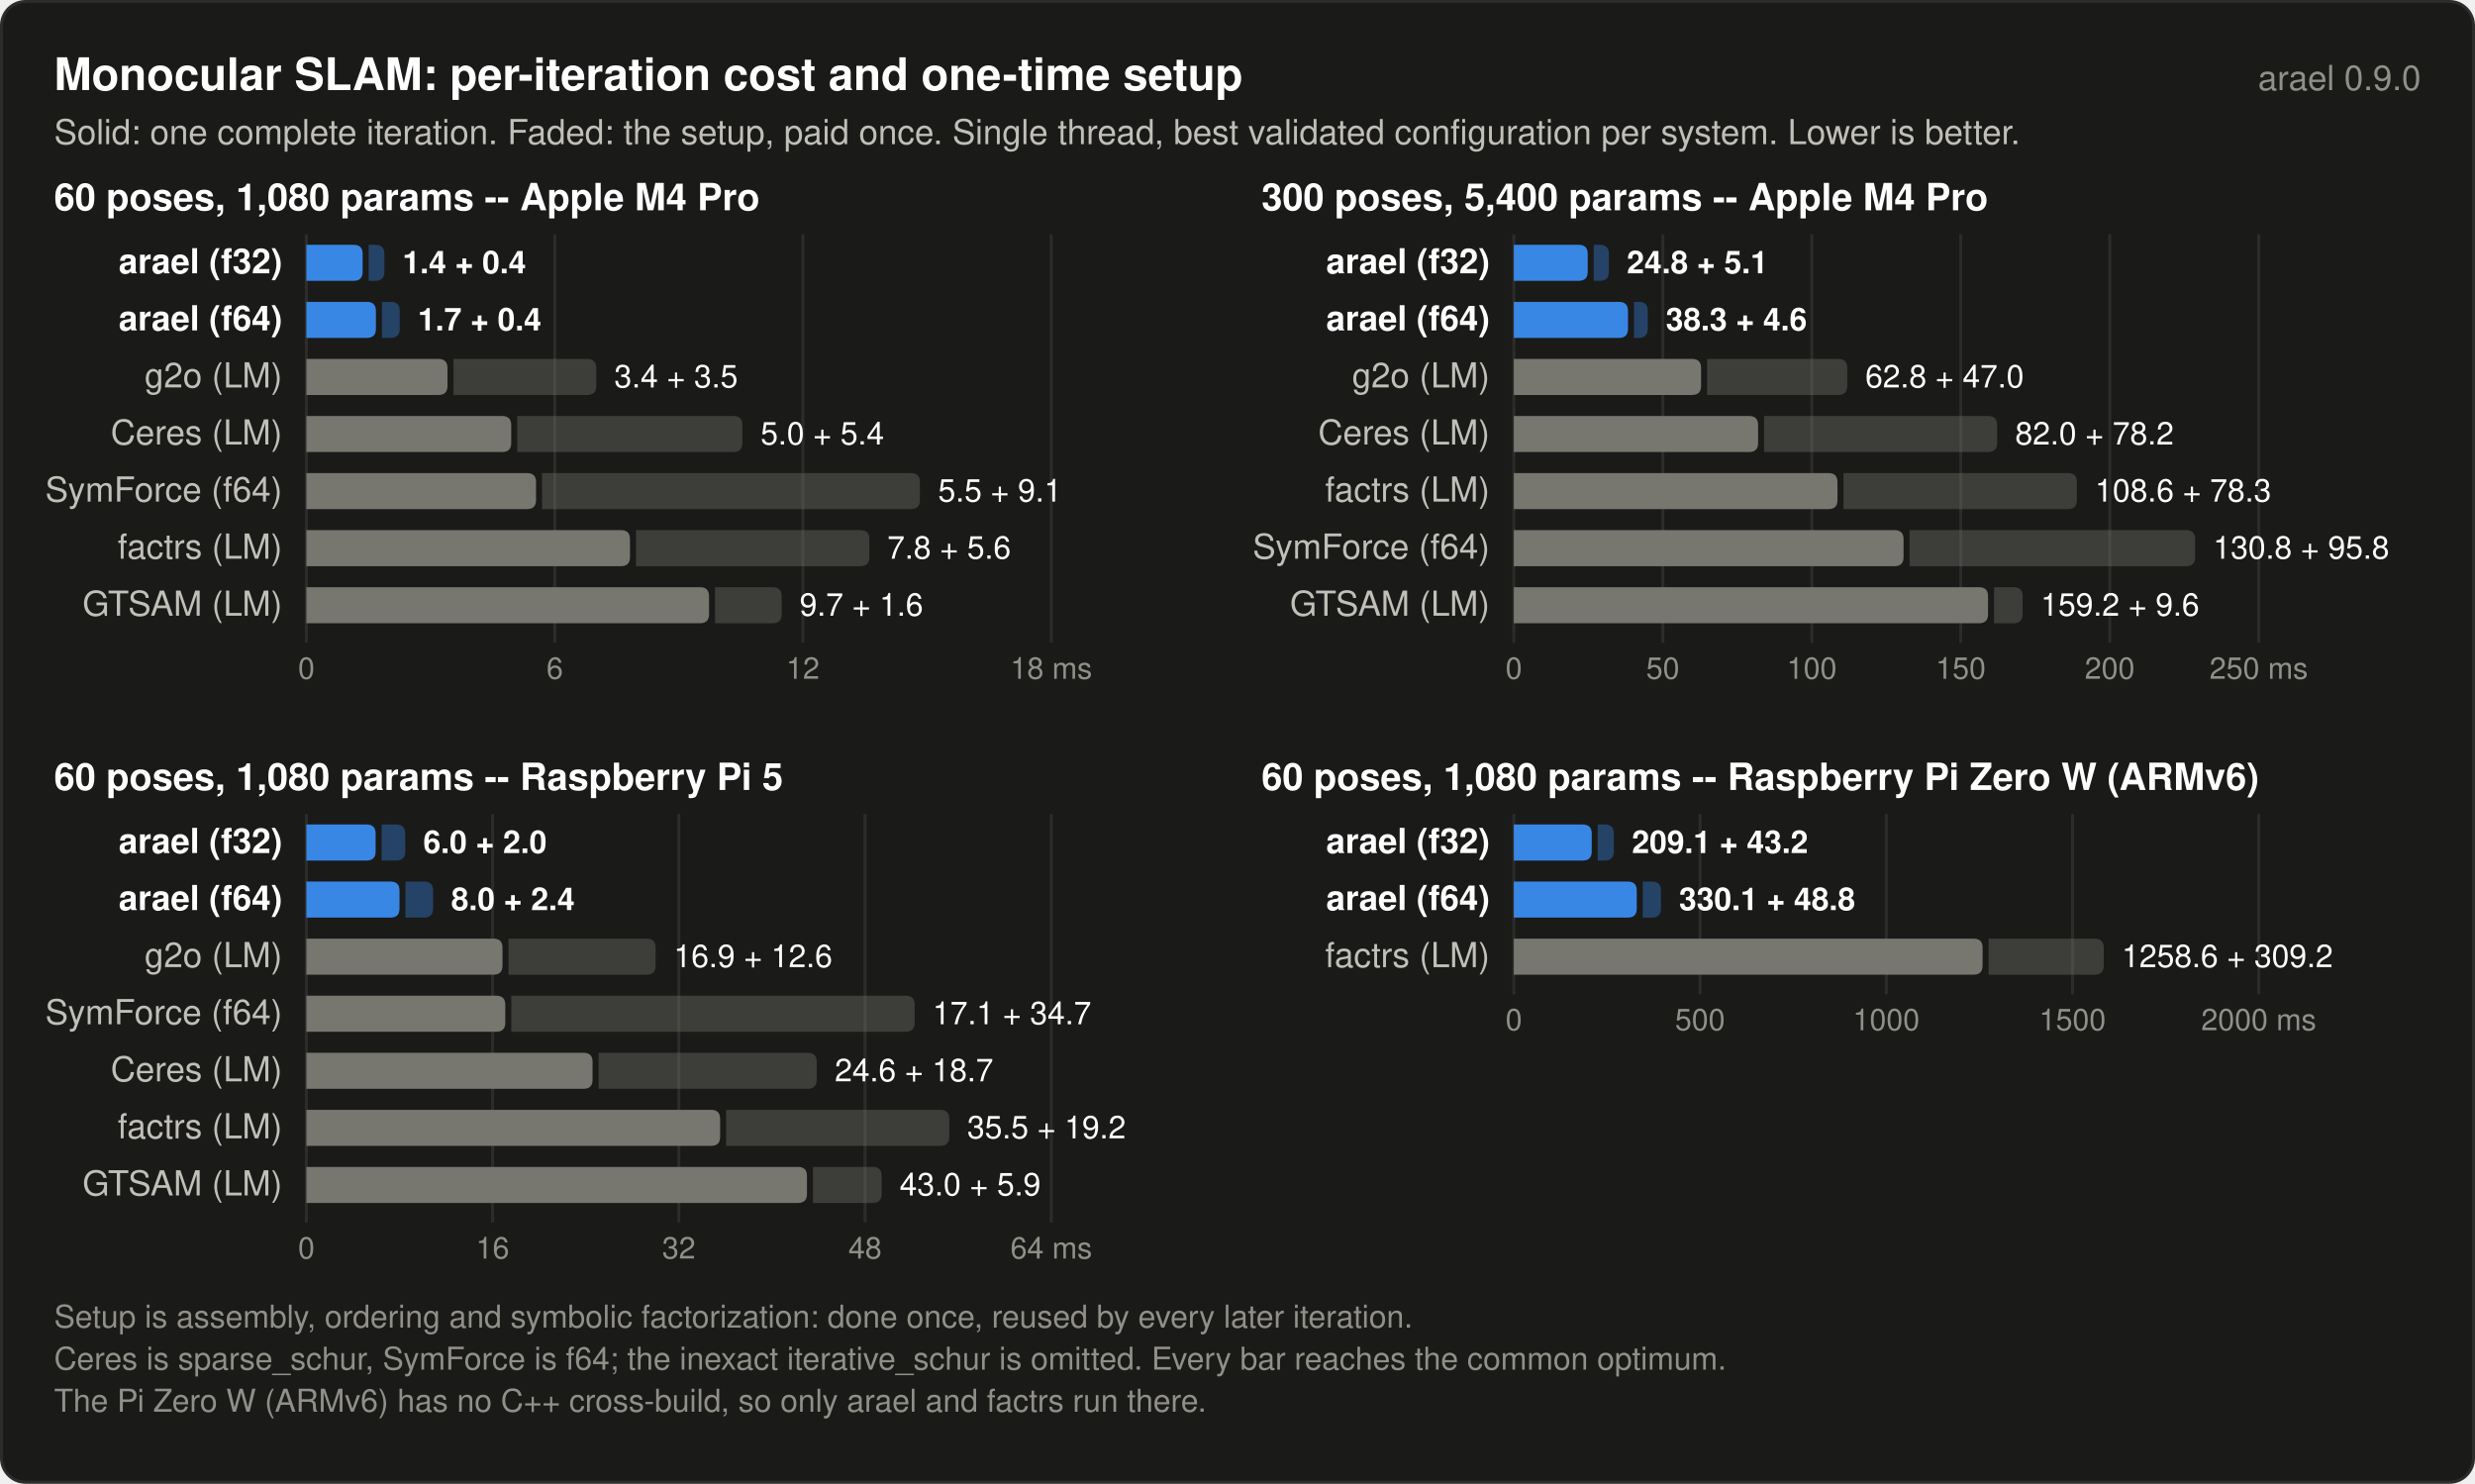
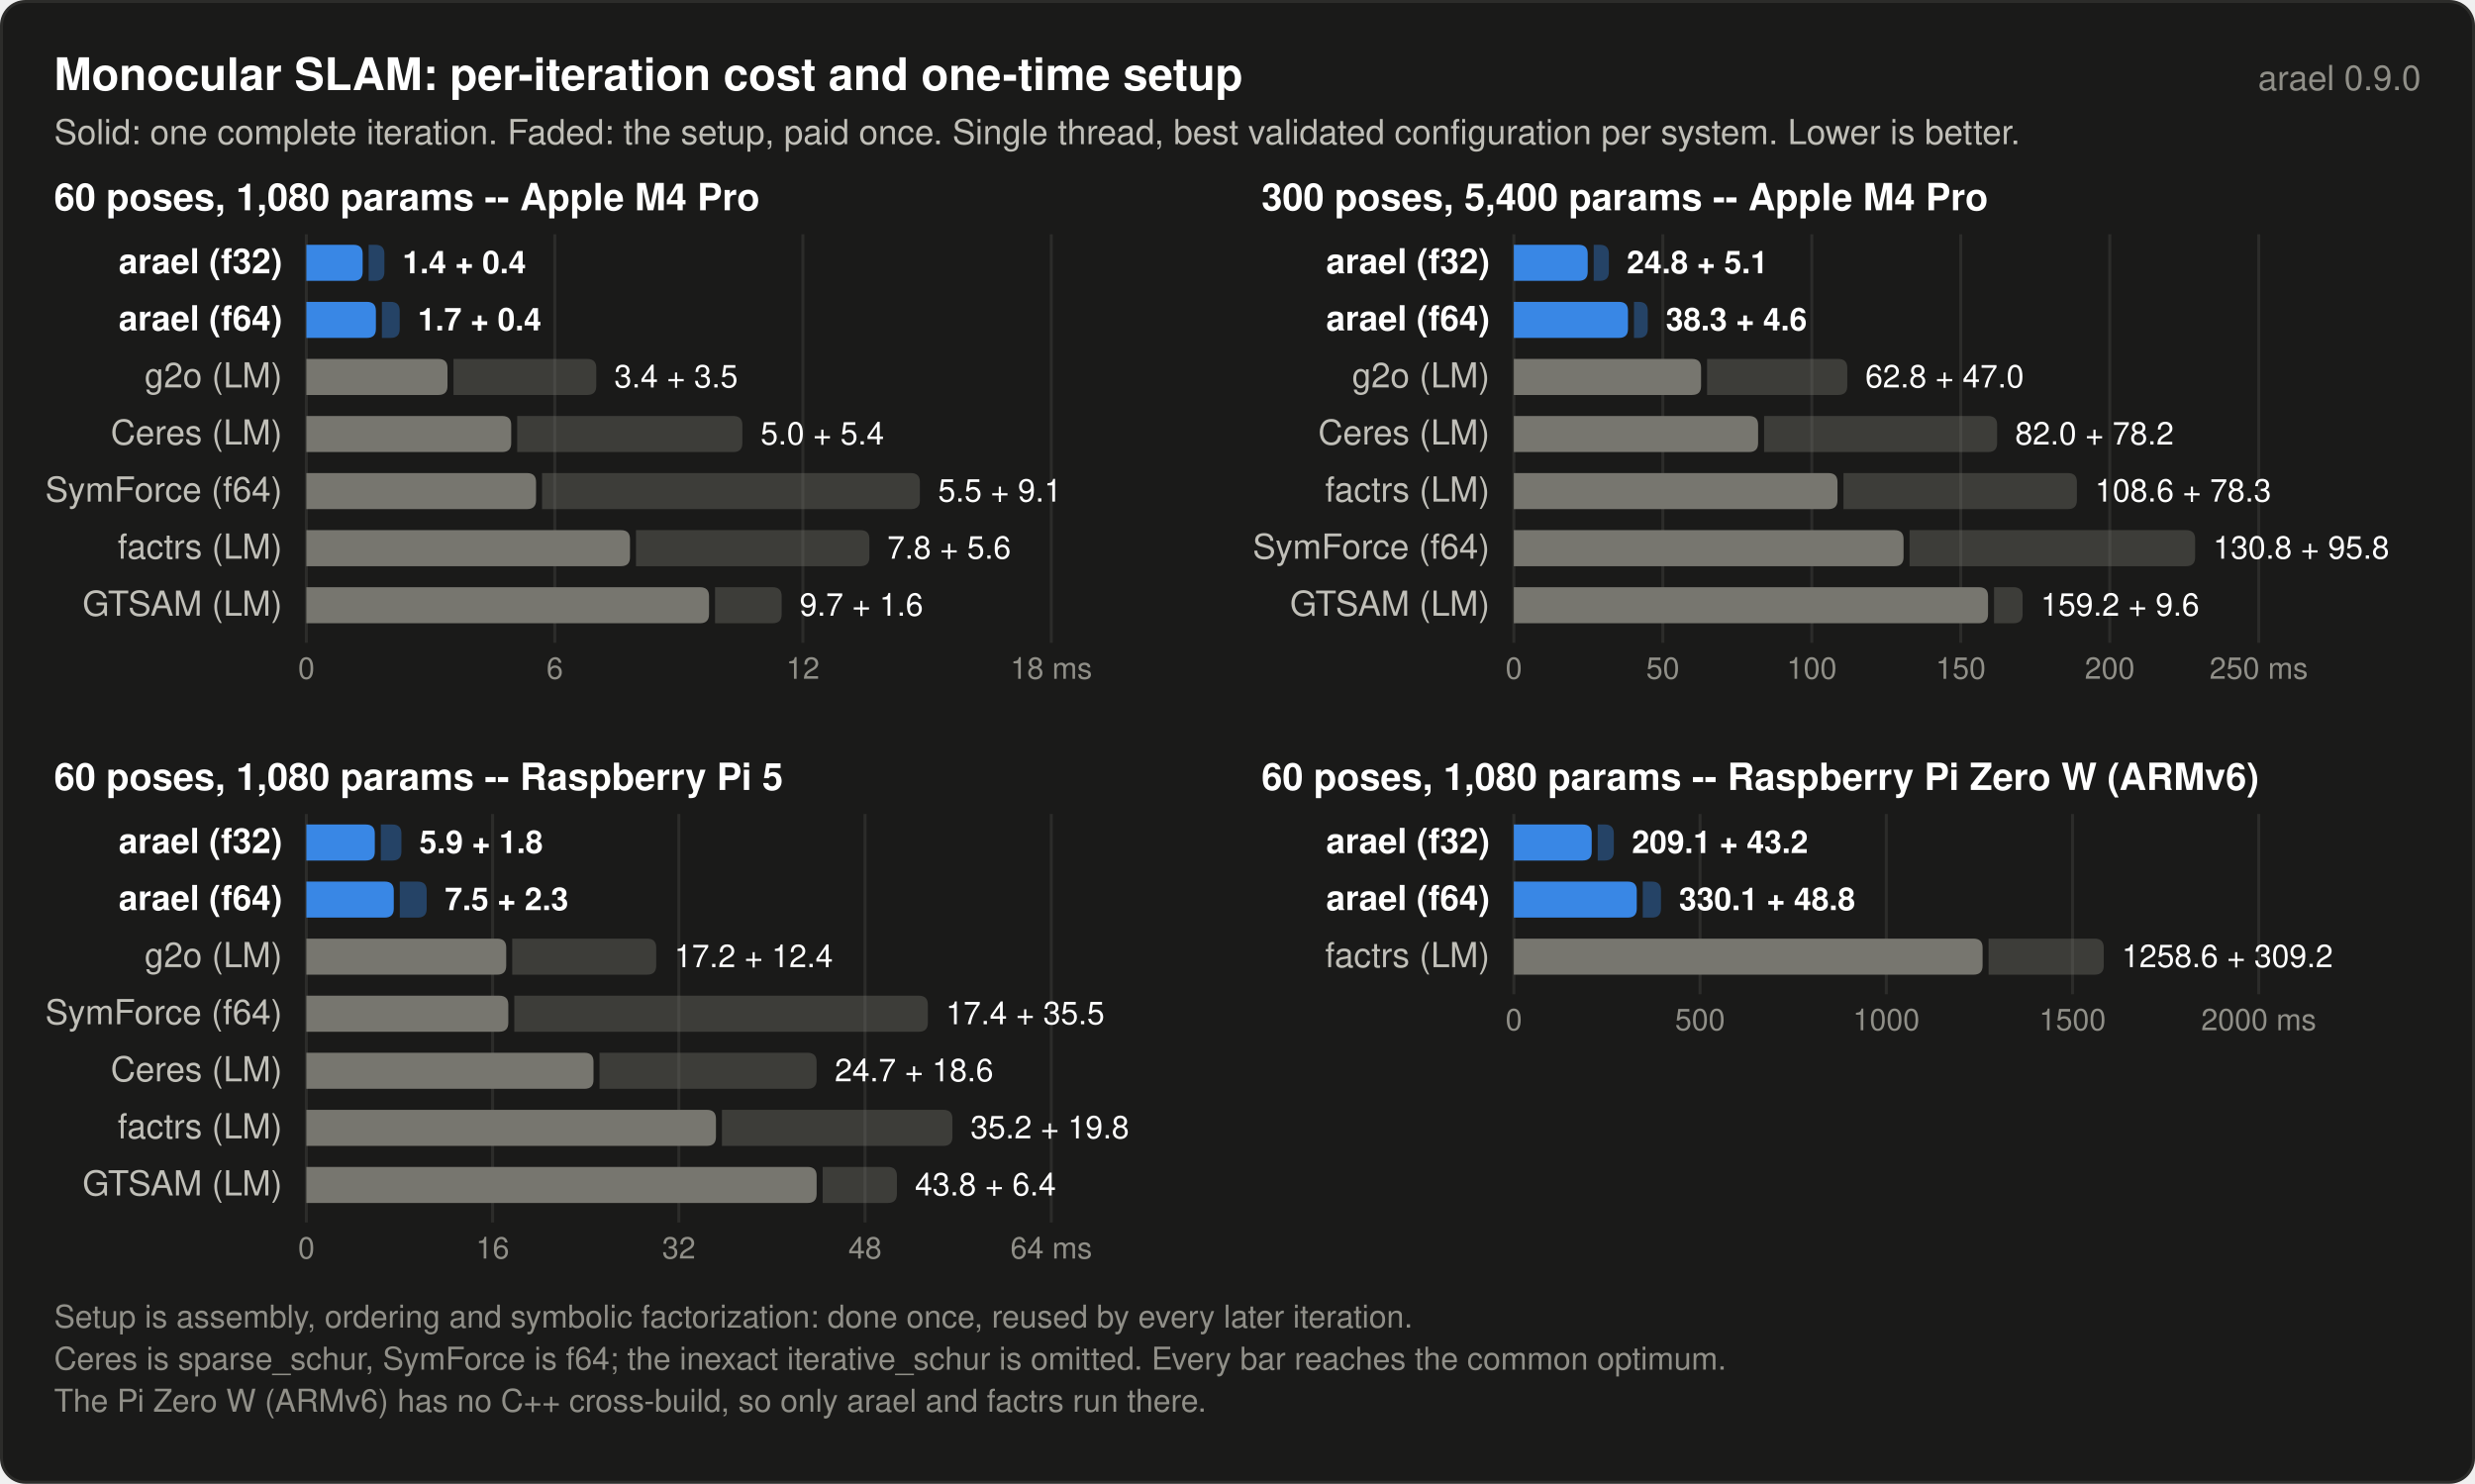
<svg xmlns="http://www.w3.org/2000/svg" width="824" height="494" viewBox="0 0 824 494" font-family="ui-sans-serif, system-ui, -apple-system, 'Segoe UI', Helvetica, Arial, sans-serif">
  <rect x="0.5" y="0.5" width="823" height="493" rx="8" fill="#1a1a19" stroke="#2c2c2a" />
  <text x="18" y="30" font-size="15" font-weight="600" fill="#ffffff">Monocular SLAM: per-iteration cost and one-time setup</text>
  <text x="806" y="30" font-size="11.5" text-anchor="end" fill="#908f88">arael 0.9.0</text>
  <text x="18" y="48" font-size="11.5" fill="#c0bfb8">Solid: one complete iteration. Faded: the setup, paid once. Single thread, best validated configuration per system. Lower is better.</text>
  <text x="18" y="70" font-size="12.5" font-weight="600" fill="#ffffff">60 poses, 1,080 params -- Apple M4 Pro</text>
  <line x1="102.0" y1="78" x2="102.0" y2="214" stroke="#2c2c2a" stroke-width="1" />
  <text x="102.0" y="226" font-size="10" text-anchor="middle" fill="#908f88">0</text>
  <line x1="184.7" y1="78" x2="184.7" y2="214" stroke="#2c2c2a" stroke-width="1" />
  <text x="184.7" y="226" font-size="10" text-anchor="middle" fill="#908f88">6</text>
  <line x1="267.3" y1="78" x2="267.3" y2="214" stroke="#2c2c2a" stroke-width="1" />
  <text x="267.3" y="226" font-size="10" text-anchor="middle" fill="#908f88">12</text>
  <line x1="350.0" y1="78" x2="350.0" y2="214" stroke="#2c2c2a" stroke-width="1" />
  <text x="350.0" y="226" font-size="10" text-anchor="middle" fill="#908f88">18 ms</text>
  <text x="94" y="91.0" font-size="11.5" text-anchor="end" font-weight="600" fill="#ffffff">arael (f32)</text>
  <path d="M102,81.5 L117.738,81.5 Q120.738,81.5 120.738,84.5 L120.738,90.5 Q120.738,93.5 117.738,93.5 L102,93.5 Z" fill="#3987e5" />
  <path d="M122.738,81.5 L124.973,81.5 Q127.973,81.5 127.973,84.5 L127.973,90.5 Q127.973,93.5 124.973,93.5 L122.738,93.5 Z" fill="#3987e5" fill-opacity="0.38" />
  <text x="134.0" y="91.0" font-size="10.5" font-weight="600" fill="#ffffff">1.4 + 0.4</text>
  <text x="94" y="110.0" font-size="11.5" text-anchor="end" font-weight="600" fill="#ffffff">arael (f64)</text>
  <path d="M102,100.5 L122.147,100.5 Q125.147,100.5 125.147,103.5 L125.147,109.5 Q125.147,112.5 122.147,112.5 L102,112.5 Z" fill="#3987e5" />
  <path d="M127.147,100.5 L130.071,100.5 Q133.071,100.5 133.071,103.5 L133.071,109.5 Q133.071,112.5 130.071,112.5 L127.147,112.5 Z" fill="#3987e5" fill-opacity="0.38" />
  <text x="139.1" y="110.0" font-size="10.5" font-weight="600" fill="#ffffff">1.7 + 0.4</text>
  <text x="94" y="129.0" font-size="11.5" text-anchor="end" fill="#c0bfb8">g2o (LM)</text>
  <path d="M102,119.5 L145.982,119.5 Q148.982,119.5 148.982,122.5 L148.982,128.5 Q148.982,131.5 145.982,131.5 L102,131.5 Z" fill="#77766f" />
  <path d="M150.982,119.5 L195.516,119.5 Q198.516,119.5 198.516,122.5 L198.516,128.5 Q198.516,131.5 195.516,131.5 L150.982,131.5 Z" fill="#77766f" fill-opacity="0.38" />
  <text x="204.5" y="129.0" font-size="10.5" fill="#ffffff">3.4 + 3.5</text>
  <text x="94" y="148.0" font-size="11.5" text-anchor="end" fill="#c0bfb8">Ceres (LM)</text>
  <path d="M102,138.5 L167.2,138.5 Q170.2,138.5 170.2,141.5 L170.2,147.5 Q170.2,150.5 167.2,150.5 L102,150.5 Z" fill="#77766f" />
  <path d="M172.2,138.5 L244.151,138.5 Q247.151,138.5 247.151,141.5 L247.151,147.5 Q247.151,150.5 244.151,150.5 L172.2,150.5 Z" fill="#77766f" fill-opacity="0.38" />
  <text x="253.2" y="148.0" font-size="10.5" fill="#ffffff">5.0 + 5.4</text>
  <text x="94" y="167.0" font-size="11.5" text-anchor="end" fill="#c0bfb8">SymForce (f64)</text>
  <path d="M102,157.5 L175.467,157.5 Q178.467,157.5 178.467,160.5 L178.467,166.5 Q178.467,169.5 175.467,169.5 L102,169.5 Z" fill="#77766f" />
  <path d="M180.467,157.5 L303.258,157.5 Q306.258,157.5 306.258,160.5 L306.258,166.5 Q306.258,169.5 303.258,169.5 L180.467,169.5 Z" fill="#77766f" fill-opacity="0.38" />
  <text x="312.3" y="167.0" font-size="10.5" fill="#ffffff">5.5 + 9.1</text>
  <text x="94" y="186.0" font-size="11.5" text-anchor="end" fill="#c0bfb8">factrs (LM)</text>
  <path d="M102,176.5 L206.742,176.5 Q209.742,176.5 209.742,179.5 L209.742,185.5 Q209.742,188.5 206.742,188.5 L102,188.5 Z" fill="#77766f" />
  <path d="M211.742,176.5 L286.449,176.5 Q289.449,176.5 289.449,179.5 L289.449,185.5 Q289.449,188.5 286.449,188.5 L211.742,188.5 Z" fill="#77766f" fill-opacity="0.38" />
  <text x="295.4" y="186.0" font-size="10.5" fill="#ffffff">7.8 + 5.6</text>
  <text x="94" y="205.0" font-size="11.5" text-anchor="end" fill="#c0bfb8">GTSAM (LM)</text>
  <path d="M102,195.5 L233.058,195.5 Q236.058,195.5 236.058,198.5 L236.058,204.5 Q236.058,207.5 233.058,207.5 L102,207.5 Z" fill="#77766f" />
  <path d="M238.058,195.5 L257.24,195.5 Q260.24,195.5 260.24,198.5 L260.24,204.5 Q260.24,207.5 257.24,207.5 L238.058,207.5 Z" fill="#77766f" fill-opacity="0.38" />
  <text x="266.2" y="205.0" font-size="10.5" fill="#ffffff">9.7 + 1.6</text>
  <text x="420" y="70" font-size="12.5" font-weight="600" fill="#ffffff">300 poses, 5,400 params -- Apple M4 Pro</text>
  <line x1="504.0" y1="78" x2="504.0" y2="214" stroke="#2c2c2a" stroke-width="1" />
  <text x="504.0" y="226" font-size="10" text-anchor="middle" fill="#908f88">0</text>
  <line x1="553.6" y1="78" x2="553.6" y2="214" stroke="#2c2c2a" stroke-width="1" />
  <text x="553.6" y="226" font-size="10" text-anchor="middle" fill="#908f88">50</text>
  <line x1="603.2" y1="78" x2="603.2" y2="214" stroke="#2c2c2a" stroke-width="1" />
  <text x="603.2" y="226" font-size="10" text-anchor="middle" fill="#908f88">100</text>
  <line x1="652.8" y1="78" x2="652.8" y2="214" stroke="#2c2c2a" stroke-width="1" />
  <text x="652.8" y="226" font-size="10" text-anchor="middle" fill="#908f88">150</text>
  <line x1="702.4" y1="78" x2="702.4" y2="214" stroke="#2c2c2a" stroke-width="1" />
  <text x="702.4" y="226" font-size="10" text-anchor="middle" fill="#908f88">200</text>
  <line x1="752.0" y1="78" x2="752.0" y2="214" stroke="#2c2c2a" stroke-width="1" />
  <text x="752.0" y="226" font-size="10" text-anchor="middle" fill="#908f88">250 ms</text>
  <text x="496" y="91.0" font-size="11.5" text-anchor="end" font-weight="600" fill="#ffffff">arael (f32)</text>
  <path d="M504,81.5 L525.592,81.5 Q528.592,81.5 528.592,84.5 L528.592,90.5 Q528.592,93.5 525.592,93.5 L504,93.5 Z" fill="#3987e5" />
  <path d="M530.592,81.5 L532.641,81.5 Q535.641,81.5 535.641,84.5 L535.641,90.5 Q535.641,93.5 532.641,93.5 L530.592,93.5 Z" fill="#3987e5" fill-opacity="0.38" />
  <text x="541.6" y="91.0" font-size="10.5" font-weight="600" fill="#ffffff">24.8 + 5.1</text>
  <text x="496" y="110.0" font-size="11.5" text-anchor="end" font-weight="600" fill="#ffffff">arael (f64)</text>
  <path d="M504,100.5 L539.004,100.5 Q542.004,100.5 542.004,103.5 L542.004,109.5 Q542.004,112.5 539.004,112.5 L504,112.5 Z" fill="#3987e5" />
  <path d="M544.004,100.5 L545.587,100.5 Q548.587,100.5 548.587,103.5 L548.587,109.5 Q548.587,112.5 545.587,112.5 L544.004,112.5 Z" fill="#3987e5" fill-opacity="0.38" />
  <text x="554.6" y="110.0" font-size="10.5" font-weight="600" fill="#ffffff">38.3 + 4.6</text>
  <text x="496" y="129.0" font-size="11.5" text-anchor="end" fill="#c0bfb8">g2o (LM)</text>
  <path d="M504,119.5 L563.337,119.5 Q566.337,119.5 566.337,122.5 L566.337,128.5 Q566.337,131.5 563.337,131.5 L504,131.5 Z" fill="#77766f" />
  <path d="M568.337,119.5 L612.011,119.5 Q615.011,119.5 615.011,122.5 L615.011,128.5 Q615.011,131.5 612.011,131.5 L568.337,131.5 Z" fill="#77766f" fill-opacity="0.38" />
  <text x="621.0" y="129.0" font-size="10.5" fill="#ffffff">62.8 + 47.0</text>
  <text x="496" y="148.0" font-size="11.5" text-anchor="end" fill="#c0bfb8">Ceres (LM)</text>
  <path d="M504,138.5 L582.324,138.5 Q585.324,138.5 585.324,141.5 L585.324,147.5 Q585.324,150.5 582.324,150.5 L504,150.5 Z" fill="#77766f" />
  <path d="M587.324,138.5 L661.899,138.5 Q664.899,138.5 664.899,141.5 L664.899,147.5 Q664.899,150.5 661.899,150.5 L587.324,150.5 Z" fill="#77766f" fill-opacity="0.38" />
  <text x="670.9" y="148.0" font-size="10.5" fill="#ffffff">82.0 + 78.2</text>
  <text x="496" y="167.0" font-size="11.5" text-anchor="end" fill="#c0bfb8">factrs (LM)</text>
  <path d="M504,157.5 L608.751,157.5 Q611.751,157.5 611.751,160.5 L611.751,166.5 Q611.751,169.5 608.751,169.5 L504,169.5 Z" fill="#77766f" />
  <path d="M613.751,157.5 L688.464,157.5 Q691.464,157.5 691.464,160.5 L691.464,166.5 Q691.464,169.5 688.464,169.5 L613.751,169.5 Z" fill="#77766f" fill-opacity="0.38" />
  <text x="697.5" y="167.0" font-size="10.5" fill="#ffffff">108.6 + 78.3</text>
  <text x="496" y="186.0" font-size="11.5" text-anchor="end" fill="#c0bfb8">SymForce (f64)</text>
  <path d="M504,176.5 L630.754,176.5 Q633.754,176.5 633.754,179.5 L633.754,185.5 Q633.754,188.5 630.754,188.5 L504,188.5 Z" fill="#77766f" />
  <path d="M635.754,176.5 L727.827,176.5 Q730.827,176.5 730.827,179.5 L730.827,185.5 Q730.827,188.5 727.827,188.5 L635.754,188.5 Z" fill="#77766f" fill-opacity="0.38" />
  <text x="736.8" y="186.0" font-size="10.5" fill="#ffffff">130.8 + 95.8</text>
  <text x="496" y="205.0" font-size="11.5" text-anchor="end" fill="#c0bfb8">GTSAM (LM)</text>
  <path d="M504,195.5 L658.877,195.5 Q661.877,195.5 661.877,198.5 L661.877,204.5 Q661.877,207.5 658.877,207.5 L504,207.5 Z" fill="#77766f" />
  <path d="M663.877,195.5 L670.39,195.5 Q673.39,195.5 673.39,198.5 L673.39,204.5 Q673.39,207.5 670.39,207.5 L663.877,207.5 Z" fill="#77766f" fill-opacity="0.38" />
  <text x="679.4" y="205.0" font-size="10.5" fill="#ffffff">159.2 + 9.6</text>
  <text x="18" y="263" font-size="12.5" font-weight="600" fill="#ffffff">60 poses, 1,080 params -- Raspberry Pi 5</text>
  <line x1="102.0" y1="271" x2="102.0" y2="407" stroke="#2c2c2a" stroke-width="1" />
  <text x="102.0" y="419" font-size="10" text-anchor="middle" fill="#908f88">0</text>
  <line x1="164.0" y1="271" x2="164.0" y2="407" stroke="#2c2c2a" stroke-width="1" />
  <text x="164.0" y="419" font-size="10" text-anchor="middle" fill="#908f88">16</text>
  <line x1="226.0" y1="271" x2="226.0" y2="407" stroke="#2c2c2a" stroke-width="1" />
  <text x="226.0" y="419" font-size="10" text-anchor="middle" fill="#908f88">32</text>
  <line x1="288.0" y1="271" x2="288.0" y2="407" stroke="#2c2c2a" stroke-width="1" />
  <text x="288.0" y="419" font-size="10" text-anchor="middle" fill="#908f88">48</text>
  <line x1="350.0" y1="271" x2="350.0" y2="407" stroke="#2c2c2a" stroke-width="1" />
  <text x="350.0" y="419" font-size="10" text-anchor="middle" fill="#908f88">64 ms</text>
  <text x="94" y="284.0" font-size="11.5" text-anchor="end" font-weight="600" fill="#ffffff">arael (f32)</text>
-   <path d="M102,274.5 L122.056,274.5 Q125.056,274.5 125.056,277.5 L125.056,283.5 Q125.056,286.5 122.056,286.5 L102,286.5 Z" fill="#3987e5" />
-   <path d="M127.056,274.5 L131.923,274.5 Q134.923,274.5 134.923,277.5 L134.923,283.5 Q134.923,286.5 131.923,286.5 L127.056,286.5 Z" fill="#3987e5" fill-opacity="0.38" />
-   <text x="140.9" y="284.0" font-size="10.5" font-weight="600" fill="#ffffff">6.0 + 2.0</text>
+   <path d="M102,274.5 L121.785,274.5 Q124.785,274.5 124.785,277.5 L124.785,283.5 Q124.785,286.5 121.785,286.5 L102,286.5 Z" fill="#3987e5" />
+   <path d="M126.785,274.5 L130.644,274.5 Q133.644,274.5 133.644,277.5 L133.644,283.5 Q133.644,286.5 130.644,286.5 L126.785,286.5 Z" fill="#3987e5" fill-opacity="0.38" />
+   <text x="139.6" y="284.0" font-size="10.5" font-weight="600" fill="#ffffff">5.9 + 1.8</text>
  <text x="94" y="303.0" font-size="11.5" text-anchor="end" font-weight="600" fill="#ffffff">arael (f64)</text>
-   <path d="M102,293.5 L130.0,293.5 Q133.0,293.5 133.0,296.5 L133.0,302.5 Q133.0,305.5 130.0,305.5 L102,305.5 Z" fill="#3987e5" />
-   <path d="M135.0,293.5 L141.184,293.5 Q144.184,293.5 144.184,296.5 L144.184,302.5 Q144.184,305.5 141.184,305.5 L135.0,305.5 Z" fill="#3987e5" fill-opacity="0.38" />
-   <text x="150.2" y="303.0" font-size="10.5" font-weight="600" fill="#ffffff">8.0 + 2.4</text>
+   <path d="M102,293.5 L128.101,293.5 Q131.101,293.5 131.101,296.5 L131.101,302.5 Q131.101,305.5 128.101,305.5 L102,305.5 Z" fill="#3987e5" />
+   <path d="M133.101,293.5 L139.053,293.5 Q142.053,293.5 142.053,296.5 L142.053,302.5 Q142.053,305.5 139.053,305.5 L133.101,305.5 Z" fill="#3987e5" fill-opacity="0.38" />
+   <text x="148.1" y="303.0" font-size="10.5" font-weight="600" fill="#ffffff">7.5 + 2.3</text>
  <text x="94" y="322.0" font-size="11.5" text-anchor="end" fill="#c0bfb8">g2o (LM)</text>
-   <path d="M102,312.5 L164.294,312.5 Q167.294,312.5 167.294,315.5 L167.294,321.5 Q167.294,324.5 164.294,324.5 L102,324.5 Z" fill="#77766f" />
-   <path d="M169.294,312.5 L215.274,312.5 Q218.274,312.5 218.274,315.5 L218.274,321.5 Q218.274,324.5 215.274,324.5 L169.294,324.5 Z" fill="#77766f" fill-opacity="0.38" />
-   <text x="224.3" y="322.0" font-size="10.5" fill="#ffffff">16.9 + 12.6</text>
+   <path d="M102,312.5 L165.534,312.5 Q168.534,312.5 168.534,315.5 L168.534,321.5 Q168.534,324.5 165.534,324.5 L102,324.5 Z" fill="#77766f" />
+   <path d="M170.534,312.5 L215.467,312.5 Q218.467,312.5 218.467,315.5 L218.467,321.5 Q218.467,324.5 215.467,324.5 L170.534,324.5 Z" fill="#77766f" fill-opacity="0.38" />
+   <text x="224.5" y="322.0" font-size="10.5" fill="#ffffff">17.2 + 12.4</text>
  <text x="94" y="341.0" font-size="11.5" text-anchor="end" fill="#c0bfb8">SymForce (f64)</text>
-   <path d="M102,331.5 L165.224,331.5 Q168.224,331.5 168.224,334.5 L168.224,340.5 Q168.224,343.5 165.224,343.5 L102,343.5 Z" fill="#77766f" />
-   <path d="M170.224,331.5 L301.531,331.5 Q304.531,331.5 304.531,334.5 L304.531,340.5 Q304.531,343.5 301.531,343.5 L170.224,343.5 Z" fill="#77766f" fill-opacity="0.38" />
-   <text x="310.5" y="341.0" font-size="10.5" fill="#ffffff">17.1 + 34.7</text>
+   <path d="M102,331.5 L166.231,331.5 Q169.231,331.5 169.231,334.5 L169.231,340.5 Q169.231,343.5 166.231,343.5 L102,343.5 Z" fill="#77766f" />
+   <path d="M171.231,331.5 L305.91,331.5 Q308.91,331.5 308.91,334.5 L308.91,340.5 Q308.91,343.5 305.91,343.5 L171.231,343.5 Z" fill="#77766f" fill-opacity="0.38" />
+   <text x="314.9" y="341.0" font-size="10.5" fill="#ffffff">17.4 + 35.5</text>
  <text x="94" y="360.0" font-size="11.5" text-anchor="end" fill="#c0bfb8">Ceres (LM)</text>
-   <path d="M102,350.5 L194.286,350.5 Q197.286,350.5 197.286,353.5 L197.286,359.5 Q197.286,362.5 194.286,362.5 L102,362.5 Z" fill="#77766f" />
-   <path d="M199.286,350.5 L268.904,350.5 Q271.904,350.5 271.904,353.5 L271.904,359.5 Q271.904,362.5 268.904,362.5 L199.286,362.5 Z" fill="#77766f" fill-opacity="0.38" />
-   <text x="277.9" y="360.0" font-size="10.5" fill="#ffffff">24.6 + 18.7</text>
+   <path d="M102,350.5 L194.596,350.5 Q197.596,350.5 197.596,353.5 L197.596,359.5 Q197.596,362.5 194.596,362.5 L102,362.5 Z" fill="#77766f" />
+   <path d="M199.596,350.5 L268.865,350.5 Q271.865,350.5 271.865,353.5 L271.865,359.5 Q271.865,362.5 268.865,362.5 L199.596,362.5 Z" fill="#77766f" fill-opacity="0.38" />
+   <text x="277.9" y="360.0" font-size="10.5" fill="#ffffff">24.7 + 18.6</text>
  <text x="94" y="379.0" font-size="11.5" text-anchor="end" fill="#c0bfb8">factrs (LM)</text>
-   <path d="M102,369.5 L236.756,369.5 Q239.756,369.5 239.756,372.5 L239.756,378.5 Q239.756,381.5 236.756,381.5 L102,381.5 Z" fill="#77766f" />
-   <path d="M241.756,369.5 L313.04,369.5 Q316.04,369.5 316.04,372.5 L316.04,378.5 Q316.04,381.5 313.04,381.5 L241.756,381.5 Z" fill="#77766f" fill-opacity="0.38" />
-   <text x="322.0" y="379.0" font-size="10.5" fill="#ffffff">35.5 + 19.2</text>
+   <path d="M102,369.5 L235.361,369.5 Q238.361,369.5 238.361,372.5 L238.361,378.5 Q238.361,381.5 235.361,381.5 L102,381.5 Z" fill="#77766f" />
+   <path d="M240.361,369.5 L314.086,369.5 Q317.086,369.5 317.086,372.5 L317.086,378.5 Q317.086,381.5 314.086,381.5 L240.361,381.5 Z" fill="#77766f" fill-opacity="0.38" />
+   <text x="323.1" y="379.0" font-size="10.5" fill="#ffffff">35.2 + 19.8</text>
  <text x="94" y="398.0" font-size="11.5" text-anchor="end" fill="#c0bfb8">GTSAM (LM)</text>
-   <path d="M102,388.5 L265.664,388.5 Q268.664,388.5 268.664,391.5 L268.664,397.5 Q268.664,400.5 265.664,400.5 L102,400.5 Z" fill="#77766f" />
-   <path d="M270.664,388.5 L290.526,388.5 Q293.526,388.5 293.526,391.5 L293.526,397.5 Q293.526,400.5 290.526,400.5 L270.664,400.5 Z" fill="#77766f" fill-opacity="0.38" />
-   <text x="299.5" y="398.0" font-size="10.5" fill="#ffffff">43.0 + 5.9</text>
+   <path d="M102,388.5 L268.88,388.5 Q271.88,388.5 271.88,391.5 L271.88,397.5 Q271.88,400.5 268.88,400.5 L102,400.5 Z" fill="#77766f" />
+   <path d="M273.88,388.5 L295.602,388.5 Q298.602,388.5 298.602,391.5 L298.602,397.5 Q298.602,400.5 295.602,400.5 L273.88,400.5 Z" fill="#77766f" fill-opacity="0.38" />
+   <text x="304.6" y="398.0" font-size="10.5" fill="#ffffff">43.8 + 6.4</text>
  <text x="420" y="263" font-size="12.5" font-weight="600" fill="#ffffff">60 poses, 1,080 params -- Raspberry Pi Zero W (ARMv6)</text>
  <line x1="504.0" y1="271" x2="504.0" y2="331" stroke="#2c2c2a" stroke-width="1" />
  <text x="504.0" y="343" font-size="10" text-anchor="middle" fill="#908f88">0</text>
  <line x1="566.0" y1="271" x2="566.0" y2="331" stroke="#2c2c2a" stroke-width="1" />
  <text x="566.0" y="343" font-size="10" text-anchor="middle" fill="#908f88">500</text>
  <line x1="628.0" y1="271" x2="628.0" y2="331" stroke="#2c2c2a" stroke-width="1" />
  <text x="628.0" y="343" font-size="10" text-anchor="middle" fill="#908f88">1000</text>
  <line x1="690.0" y1="271" x2="690.0" y2="331" stroke="#2c2c2a" stroke-width="1" />
  <text x="690.0" y="343" font-size="10" text-anchor="middle" fill="#908f88">1500</text>
  <line x1="752.0" y1="271" x2="752.0" y2="331" stroke="#2c2c2a" stroke-width="1" />
  <text x="752.0" y="343" font-size="10" text-anchor="middle" fill="#908f88">2000 ms</text>
  <text x="496" y="284.0" font-size="11.5" text-anchor="end" font-weight="600" fill="#ffffff">arael (f32)</text>
  <path d="M504,274.5 L526.928,274.5 Q529.928,274.5 529.928,277.5 L529.928,283.5 Q529.928,286.5 526.928,286.5 L504,286.5 Z" fill="#3987e5" />
  <path d="M531.928,274.5 L534.289,274.5 Q537.289,274.5 537.289,277.5 L537.289,283.5 Q537.289,286.5 534.289,286.5 L531.928,286.5 Z" fill="#3987e5" fill-opacity="0.38" />
  <text x="543.3" y="284.0" font-size="10.5" font-weight="600" fill="#ffffff">209.1 + 43.2</text>
  <text x="496" y="303.0" font-size="11.5" text-anchor="end" font-weight="600" fill="#ffffff">arael (f64)</text>
  <path d="M504,293.5 L541.929,293.5 Q544.929,293.5 544.929,296.5 L544.929,302.5 Q544.929,305.5 541.929,305.5 L504,305.5 Z" fill="#3987e5" />
  <path d="M546.929,293.5 L549.982,293.5 Q552.982,293.5 552.982,296.5 L552.982,302.5 Q552.982,305.5 549.982,305.5 L546.929,305.5 Z" fill="#3987e5" fill-opacity="0.38" />
  <text x="559.0" y="303.0" font-size="10.5" font-weight="600" fill="#ffffff">330.1 + 48.8</text>
  <text x="496" y="322.0" font-size="11.5" text-anchor="end" fill="#c0bfb8">factrs (LM)</text>
  <path d="M504,312.5 L657.064,312.5 Q660.064,312.5 660.064,315.5 L660.064,321.5 Q660.064,324.5 657.064,324.5 L504,324.5 Z" fill="#77766f" />
  <path d="M662.064,312.5 L697.403,312.5 Q700.403,312.5 700.403,315.5 L700.403,321.5 Q700.403,324.5 697.403,324.5 L662.064,324.5 Z" fill="#77766f" fill-opacity="0.38" />
  <text x="706.4" y="322.0" font-size="10.5" fill="#ffffff">1258.6 + 309.2</text>
  <text x="18" y="442" font-size="10.5" fill="#908f88">Setup is assembly, ordering and symbolic factorization: done once, reused by every later iteration.</text>
  <text x="18" y="456" font-size="10.5" fill="#908f88">Ceres is sparse_schur, SymForce is f64; the inexact iterative_schur is omitted. Every bar reaches the common optimum.</text>
  <text x="18" y="470" font-size="10.5" fill="#908f88">The Pi Zero W (ARMv6) has no C++ cross-build, so only arael and factrs run there.</text>
</svg>
